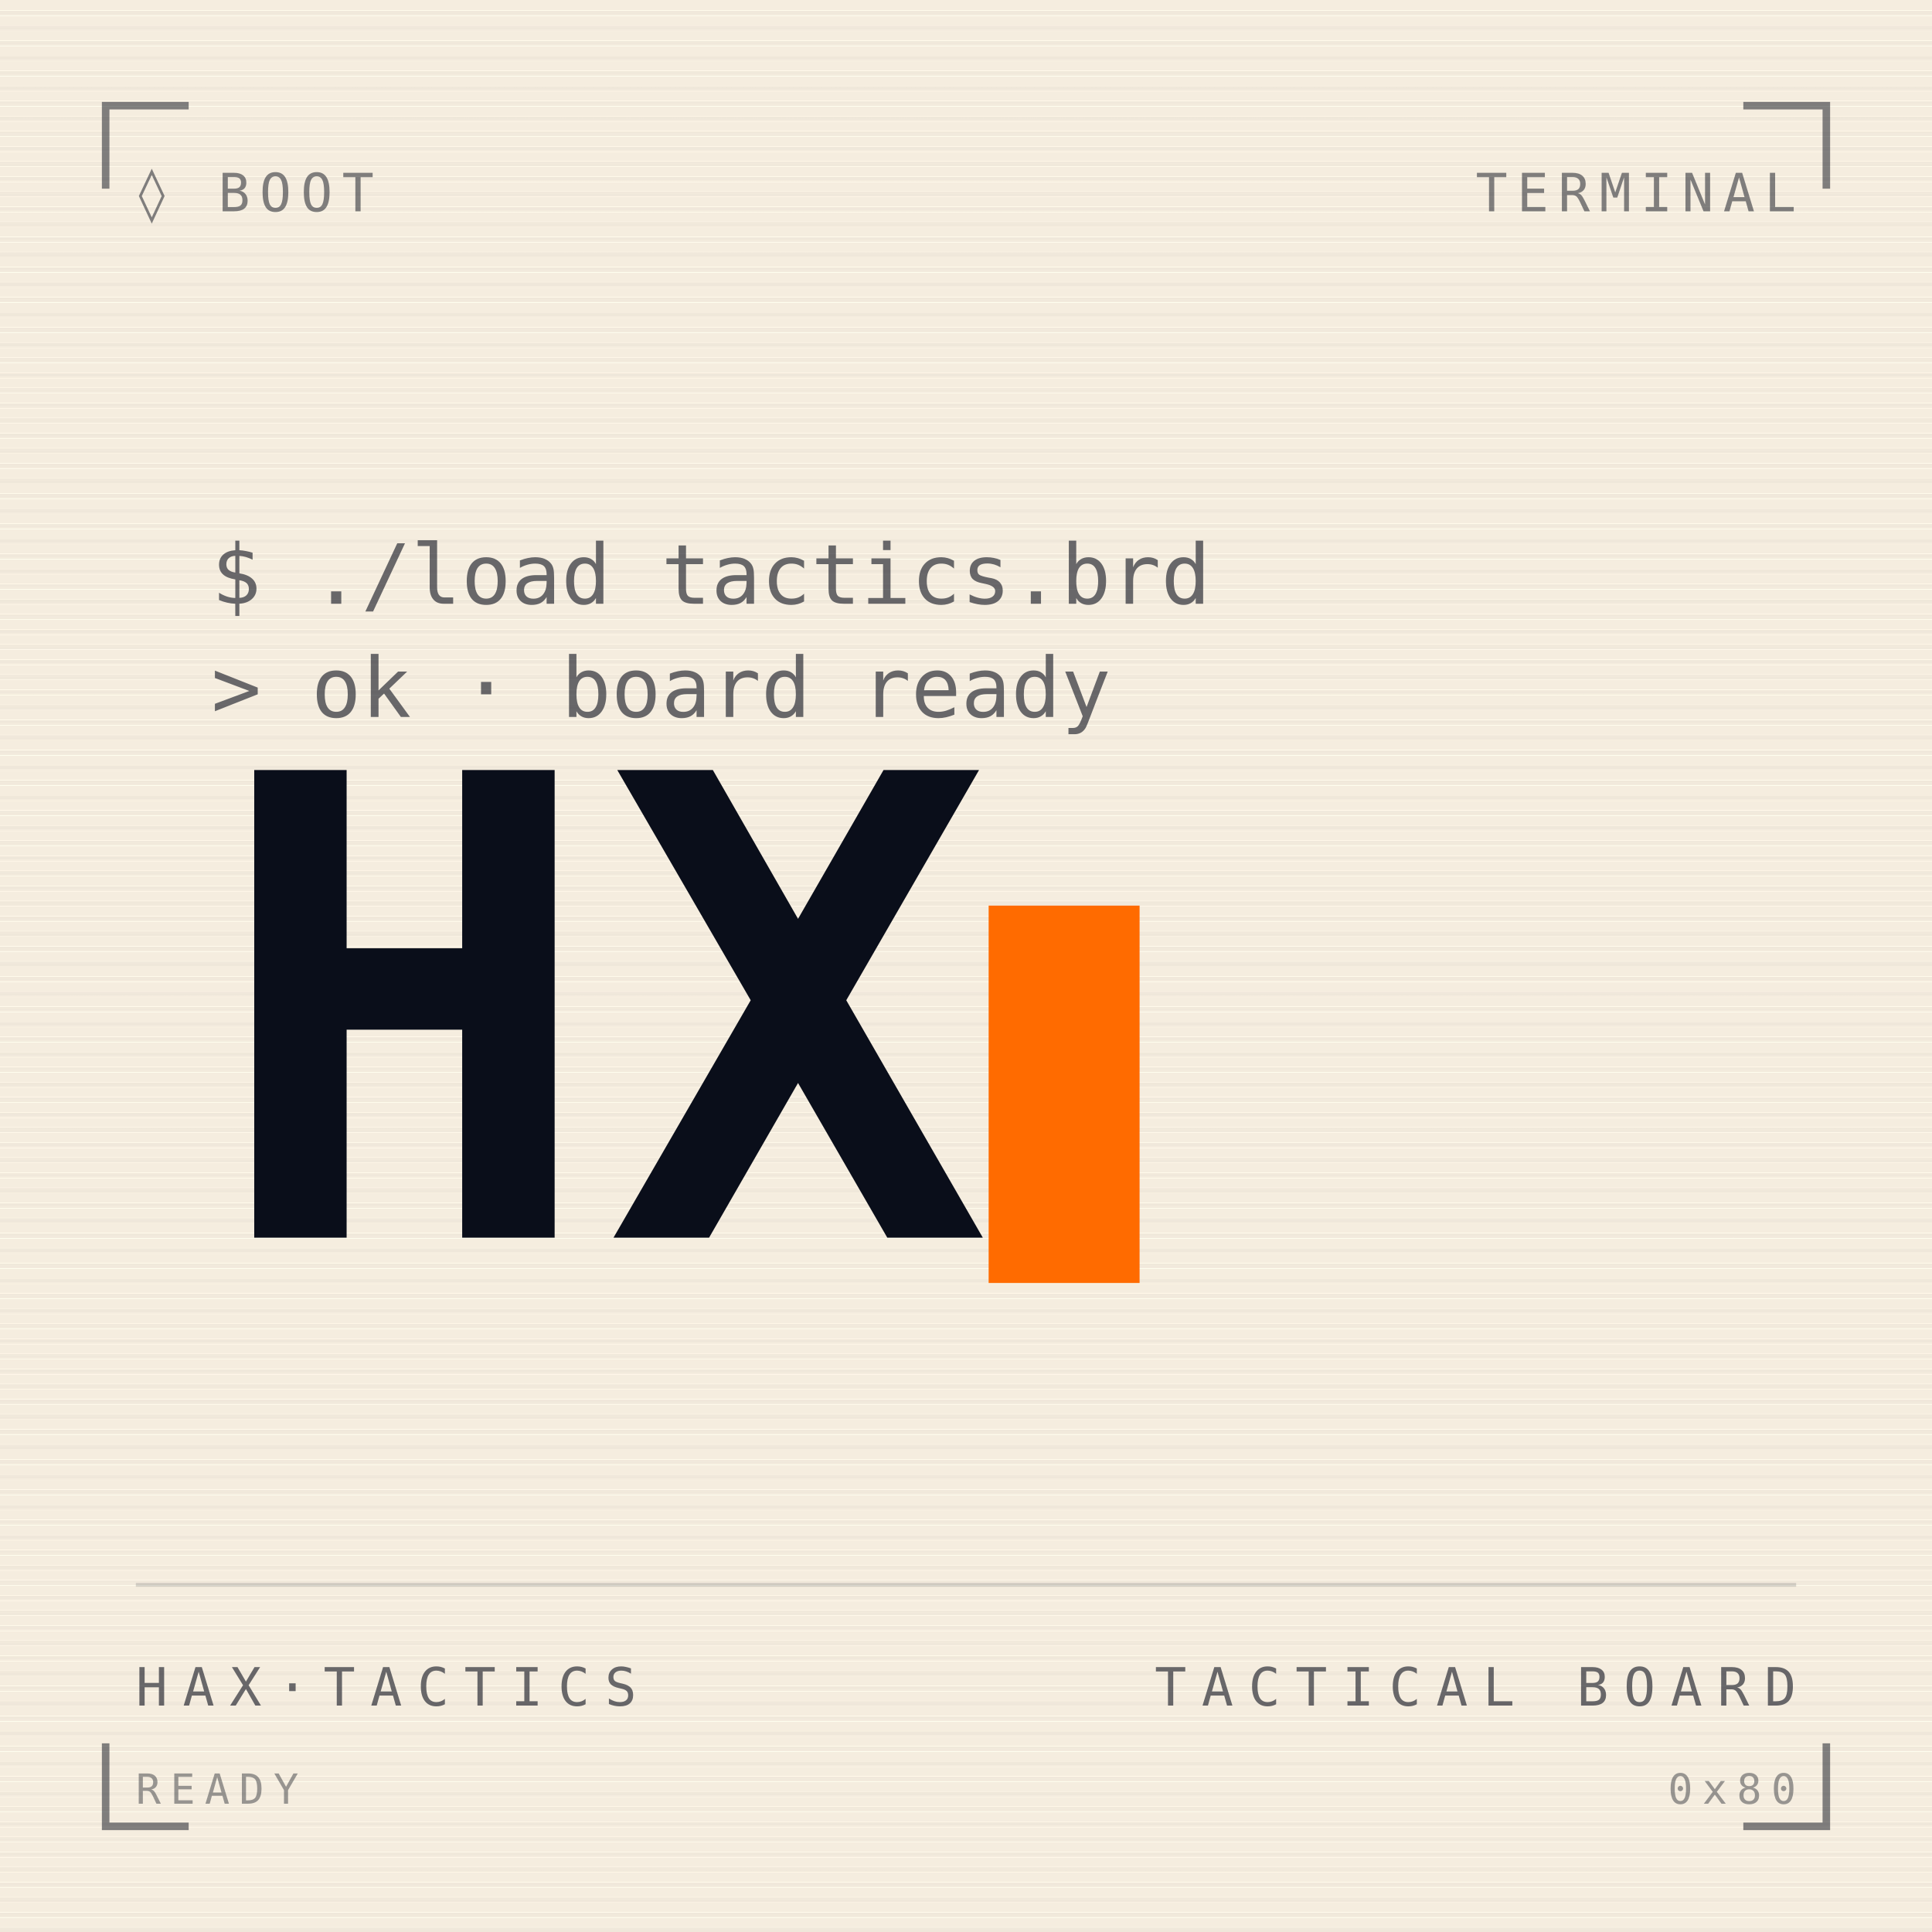
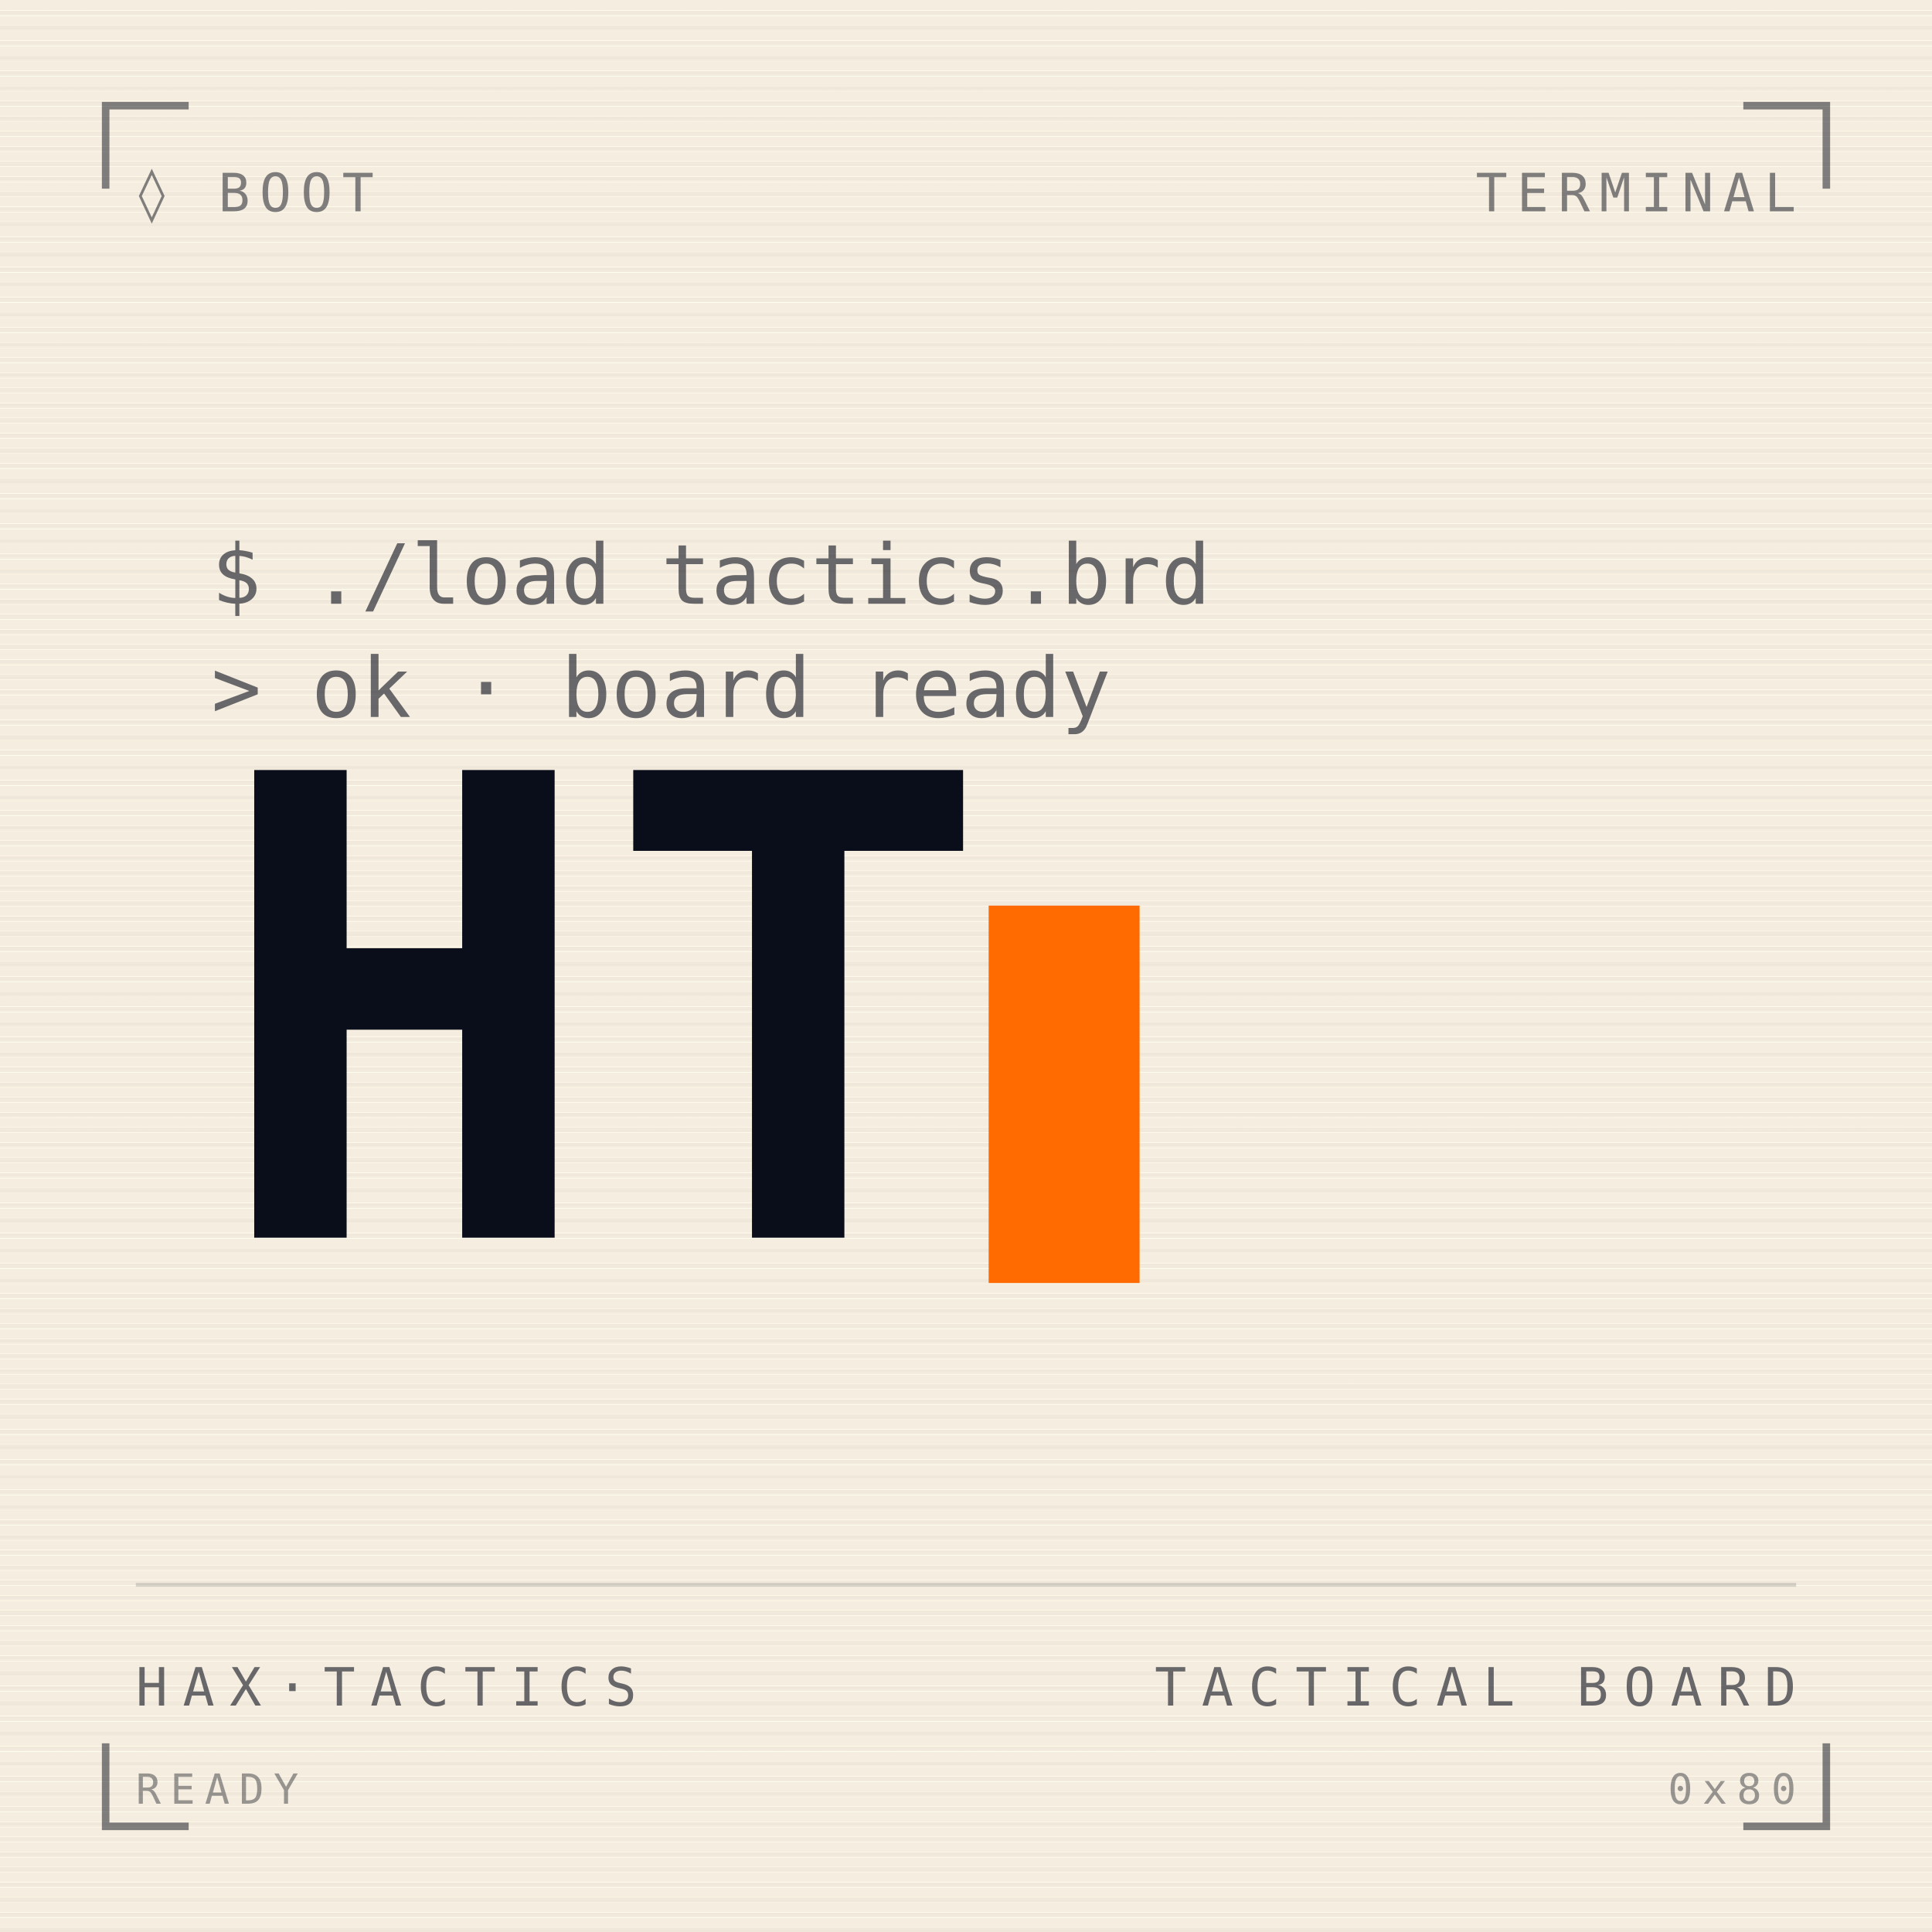
<svg xmlns="http://www.w3.org/2000/svg" viewBox="0 0 512 512" width="512" height="512" role="img" aria-label="HAX Tactics avatar">
  <rect width="512" height="512" fill="#F5EDDF" />
  <defs>
    <pattern id="scanL" width="4" height="4" patternUnits="userSpaceOnUse">
      <rect width="4" height="3" fill="#F5EDDF" />
      <rect y="3" width="4" height="1" fill="#000000" opacity="0.025" />
    </pattern>
  </defs>
  <rect width="512" height="512" fill="url(#scanL)" />
  <g stroke="#0a0e1a" stroke-width="2" opacity="0.5" fill="none">
    <path d="M28 50 V28 H50" />
    <path d="M462 28 H484 V50" />
    <path d="M484 462 V484 H462" />
    <path d="M50 484 H28 V462" />
  </g>
  <g font-family="ui-monospace, 'JetBrains Mono', 'SF Mono', Menlo, Consolas, monospace" fill="#0a0e1a" opacity="0.5">
    <text x="36" y="56" font-size="14" letter-spacing="2.5">◊ BOOT</text>
    <text x="476" y="56" font-size="14" letter-spacing="2.5" text-anchor="end">TERMINAL</text>
  </g>
  <g font-family="ui-monospace, 'JetBrains Mono', 'SF Mono', Menlo, Consolas, monospace" fill="#0a0e1a" opacity="0.6">
    <text x="56" y="160" font-size="22">$ ./load tactics.brd</text>
    <text x="56" y="190" font-size="22">&gt; ok · board ready</text>
  </g>
  <g font-family="ui-monospace, 'JetBrains Mono', 'SF Mono', Menlo, Consolas, monospace" font-weight="700">
-     <text x="56" y="328" font-size="170" letter-spacing="2" fill="#0a0e1a">HX</text>
+     <text x="56" y="328" font-size="170" letter-spacing="2" fill="#0a0e1a">HT</text>
  </g>
  <rect x="262" y="240" width="40" height="100" fill="#ff6b00">
    
  </rect>
  <line x1="36" y1="420" x2="476" y2="420" stroke="#0a0e1a" stroke-width="1" opacity="0.15" />
  <g font-family="ui-monospace, 'JetBrains Mono', 'SF Mono', Menlo, Consolas, monospace" fill="#0a0e1a" opacity="0.6" font-size="14" letter-spacing="4">
    <text x="36" y="452">HAX·TACTICS</text>
    <text x="476" y="452" text-anchor="end">TACTICAL BOARD</text>
  </g>
  <g font-family="ui-monospace, 'JetBrains Mono', 'SF Mono', Menlo, Consolas, monospace" fill="#0a0e1a" opacity="0.4" font-size="11" letter-spacing="2.5">
    <text x="36" y="478">READY</text>
    <text x="476" y="478" text-anchor="end">0x80</text>
  </g>
</svg>
